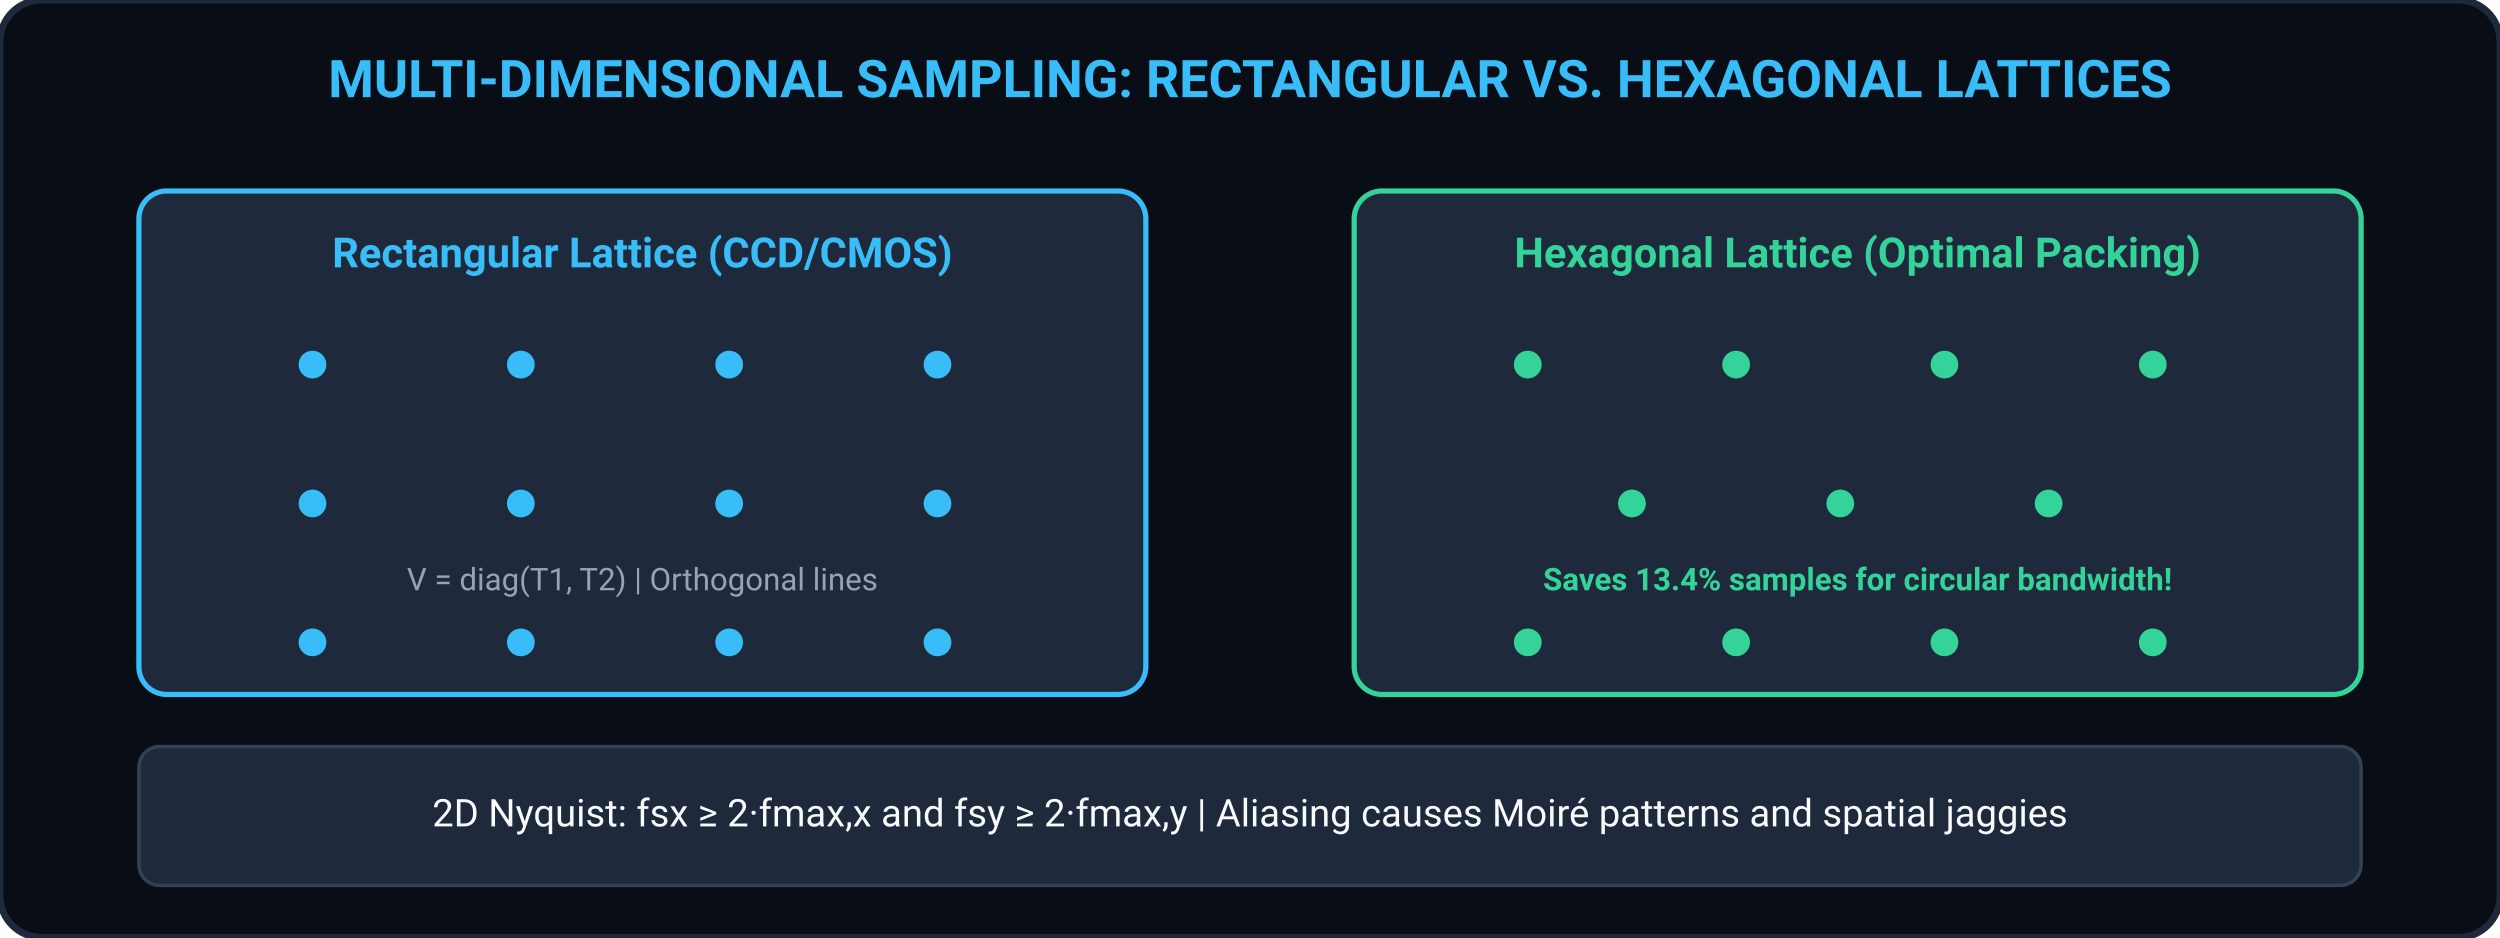
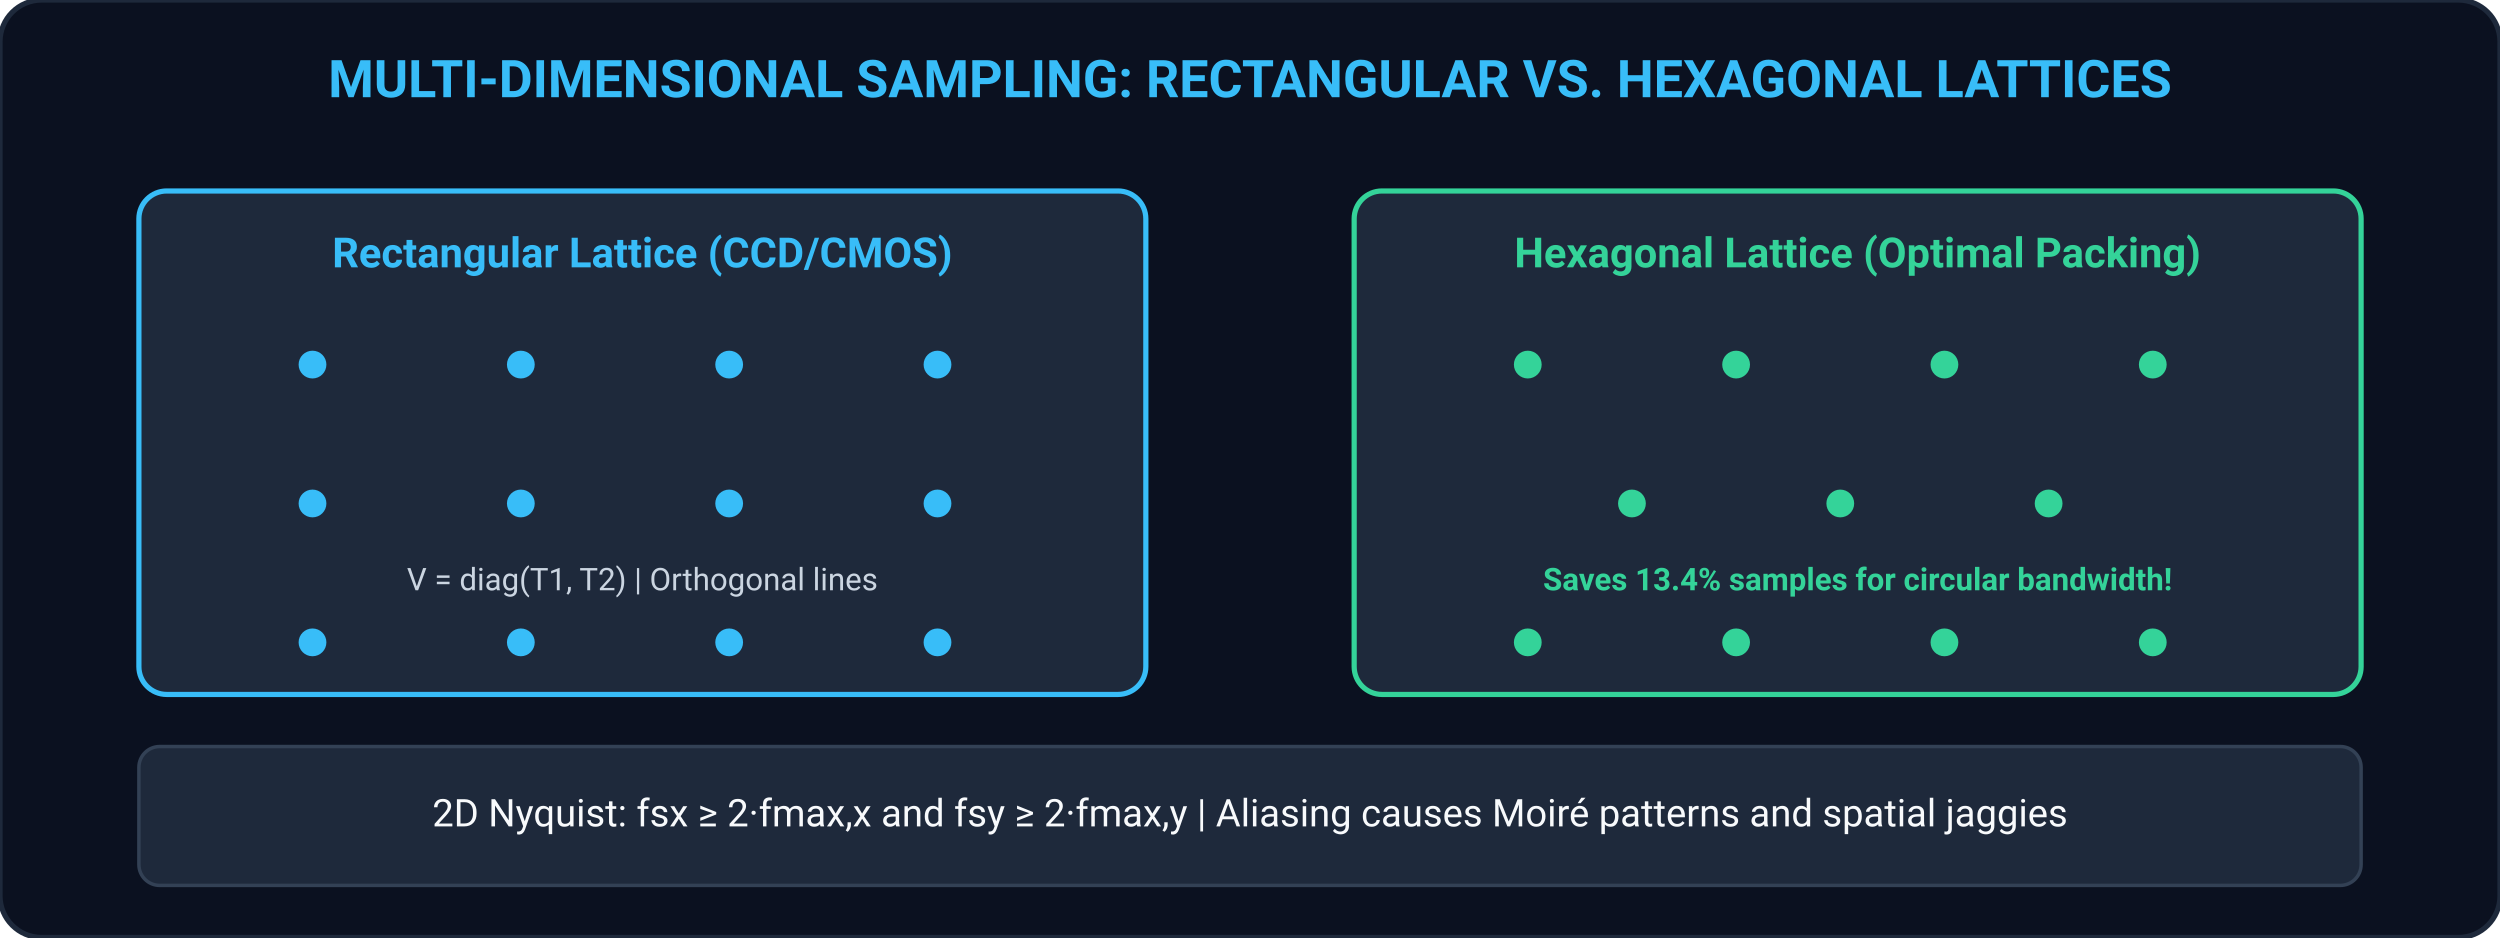
- <svg xmlns="http://www.w3.org/2000/svg" viewBox="0 0 720 270" width="100%" height="270" style="max-width: 720px; height: auto; display: block; margin: 0 auto; font-family: -apple-system, BlinkMacSystemFont, 'Segoe UI', Roboto, Helvetica, Arial, sans-serif;">
+ <svg xmlns="http://www.w3.org/2000/svg" viewBox="0 0 720 270" width="100%" height="auto" class="flowchart-svg" style="max-width: 720px; min-width: 580px; height: auto; display: block; margin: 0 auto; font-family: -apple-system, BlinkMacSystemFont, 'Segoe UI', Roboto, Helvetica, Arial, sans-serif;">
  <defs>
    <linearGradient id="gradCard" x1="0%" y1="0%" x2="100%" y2="100%">
      <stop offset="0%" stop-color="#1e293b" />
      <stop offset="100%" stop-color="#0f172a" />
    </linearGradient>
    <linearGradient id="gradCyan" x1="0%" y1="0%" x2="100%" y2="100%">
      <stop offset="0%" stop-color="#38bdf8" />
      <stop offset="100%" stop-color="#0284c7" />
    </linearGradient>
    <linearGradient id="gradEmerald" x1="0%" y1="0%" x2="100%" y2="100%">
      <stop offset="0%" stop-color="#34d399" />
      <stop offset="100%" stop-color="#059669" />
    </linearGradient>
    <linearGradient id="gradAmber" x1="0%" y1="0%" x2="100%" y2="100%">
      <stop offset="0%" stop-color="#fbbf24" />
      <stop offset="100%" stop-color="#d97706" />
    </linearGradient>
    <linearGradient id="gradPurple" x1="0%" y1="0%" x2="100%" y2="100%">
      <stop offset="0%" stop-color="#c084fc" />
      <stop offset="100%" stop-color="#9333ea" />
    </linearGradient>
    <linearGradient id="gradRose" x1="0%" y1="0%" x2="100%" y2="100%">
      <stop offset="0%" stop-color="#fb7185" />
      <stop offset="100%" stop-color="#e11d48" />
    </linearGradient>
    <filter id="shadow" x="-5%" y="-5%" width="110%" height="115%">
      <feDropShadow dx="0" dy="4" stdDeviation="6" flood-color="#000000" flood-opacity="0.4" />
    </filter>
    <marker id="arrCyan" viewBox="0 0 10 10" refX="6" refY="5" markerWidth="6" markerHeight="6" orient="auto-start-reverse">
      <path d="M 0 1 L 10 5 L 0 9 z" fill="#38bdf8" />
    </marker>
    <marker id="arrEmerald" viewBox="0 0 10 10" refX="6" refY="5" markerWidth="6" markerHeight="6" orient="auto-start-reverse">
      <path d="M 0 1 L 10 5 L 0 9 z" fill="#34d399" />
    </marker>
    <marker id="arrAmber" viewBox="0 0 10 10" refX="6" refY="5" markerWidth="6" markerHeight="6" orient="auto-start-reverse">
      <path d="M 0 1 L 10 5 L 0 9 z" fill="#fbbf24" />
    </marker>
  </defs>
-   <rect width="720" height="270" rx="12" fill="#090d16" stroke="#1e293b" stroke-width="2" />
+   <rect width="720" height="270" rx="12" fill="#0b1120" stroke="#1e293b" stroke-width="1.5" />
  <text x="360" y="28" font-size="15" font-weight="bold" fill="#38bdf8" text-anchor="middle">MULTI-DIMENSIONAL SAMPLING: RECTANGULAR VS. HEXAGONAL LATTICES</text>
  <g transform="translate(40, 55)">
    <rect width="290" height="145" rx="8" fill="#1e293b" stroke="#38bdf8" stroke-width="1.5" />
    <text x="145" y="22" font-size="12" font-weight="bold" fill="#38bdf8" text-anchor="middle">Rectangular Lattice (CCD/CMOS)</text>
    <g fill="#38bdf8">
      <circle cx="50" cy="50" r="4" />
      <circle cx="110" cy="50" r="4" />
      <circle cx="170" cy="50" r="4" />
      <circle cx="230" cy="50" r="4" />
      <circle cx="50" cy="90" r="4" />
      <circle cx="110" cy="90" r="4" />
      <circle cx="170" cy="90" r="4" />
      <circle cx="230" cy="90" r="4" />
      <circle cx="50" cy="130" r="4" />
      <circle cx="110" cy="130" r="4" />
      <circle cx="170" cy="130" r="4" />
      <circle cx="230" cy="130" r="4" />
    </g>
-     <text x="145" y="115" font-size="9" fill="#94a3b8" text-anchor="middle">V = diag(T1, T2) | Orthogonal lines</text>
+     <text x="145" y="115" font-size="9" fill="#cbd5e1" text-anchor="middle">V = diag(T1, T2) | Orthogonal lines</text>
  </g>
  <g transform="translate(390, 55)">
    <rect width="290" height="145" rx="8" fill="#1e293b" stroke="#34d399" stroke-width="1.5" />
    <text x="145" y="22" font-size="12" font-weight="bold" fill="#34d399" text-anchor="middle">Hexagonal Lattice (Optimal Packing)</text>
    <g fill="#34d399">
      <circle cx="50" cy="50" r="4" />
      <circle cx="110" cy="50" r="4" />
      <circle cx="170" cy="50" r="4" />
      <circle cx="230" cy="50" r="4" />
      <circle cx="80" cy="90" r="4" />
      <circle cx="140" cy="90" r="4" />
      <circle cx="200" cy="90" r="4" />
      <circle cx="50" cy="130" r="4" />
      <circle cx="110" cy="130" r="4" />
      <circle cx="170" cy="130" r="4" />
      <circle cx="230" cy="130" r="4" />
    </g>
    <text x="145" y="115" font-size="9" fill="#34d399" font-weight="bold" text-anchor="middle">Saves 13.4% samples for circular bandwidth!</text>
  </g>
  <rect x="40" y="215" width="640" height="40" rx="6" fill="#1e293b" stroke="#334155" />
  <text x="360" y="238" font-size="11" fill="#f8fafc" text-anchor="middle">2D Nyquist: fsx ≥ 2·fmax,x and fsy ≥ 2·fmax,y | Aliasing causes Moiré patterns and spatial jaggies</text>
</svg>
